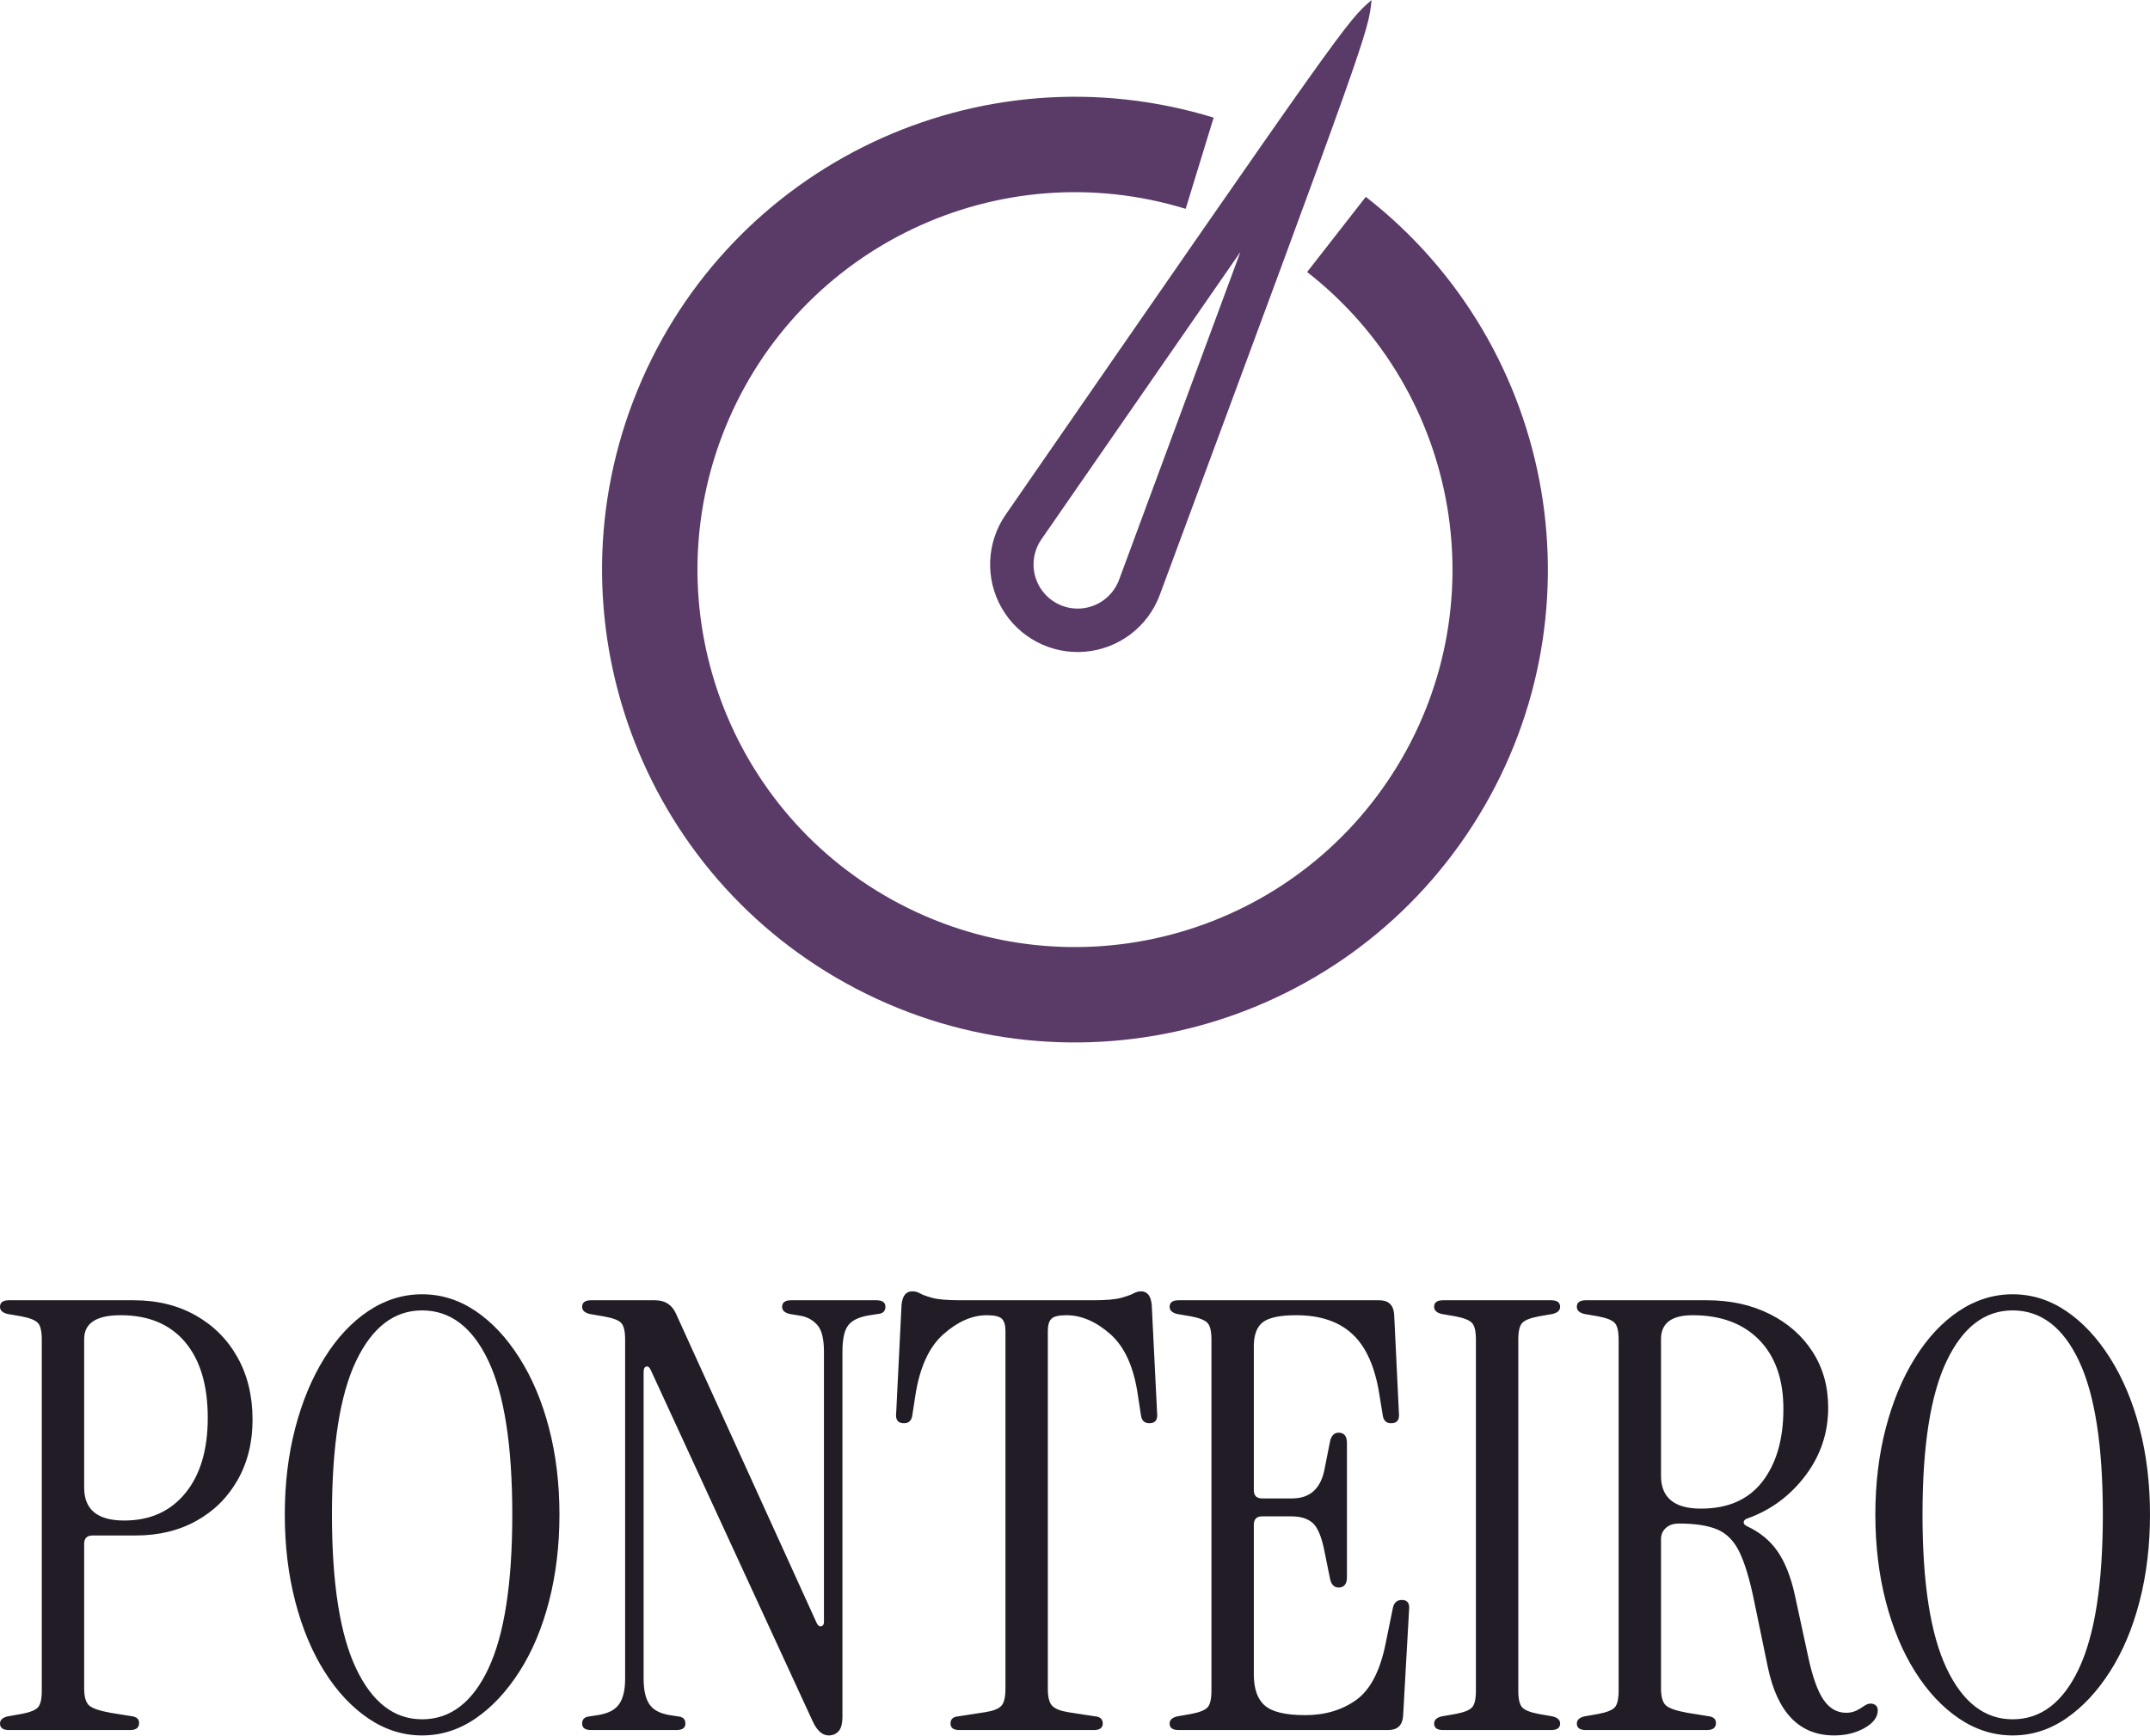
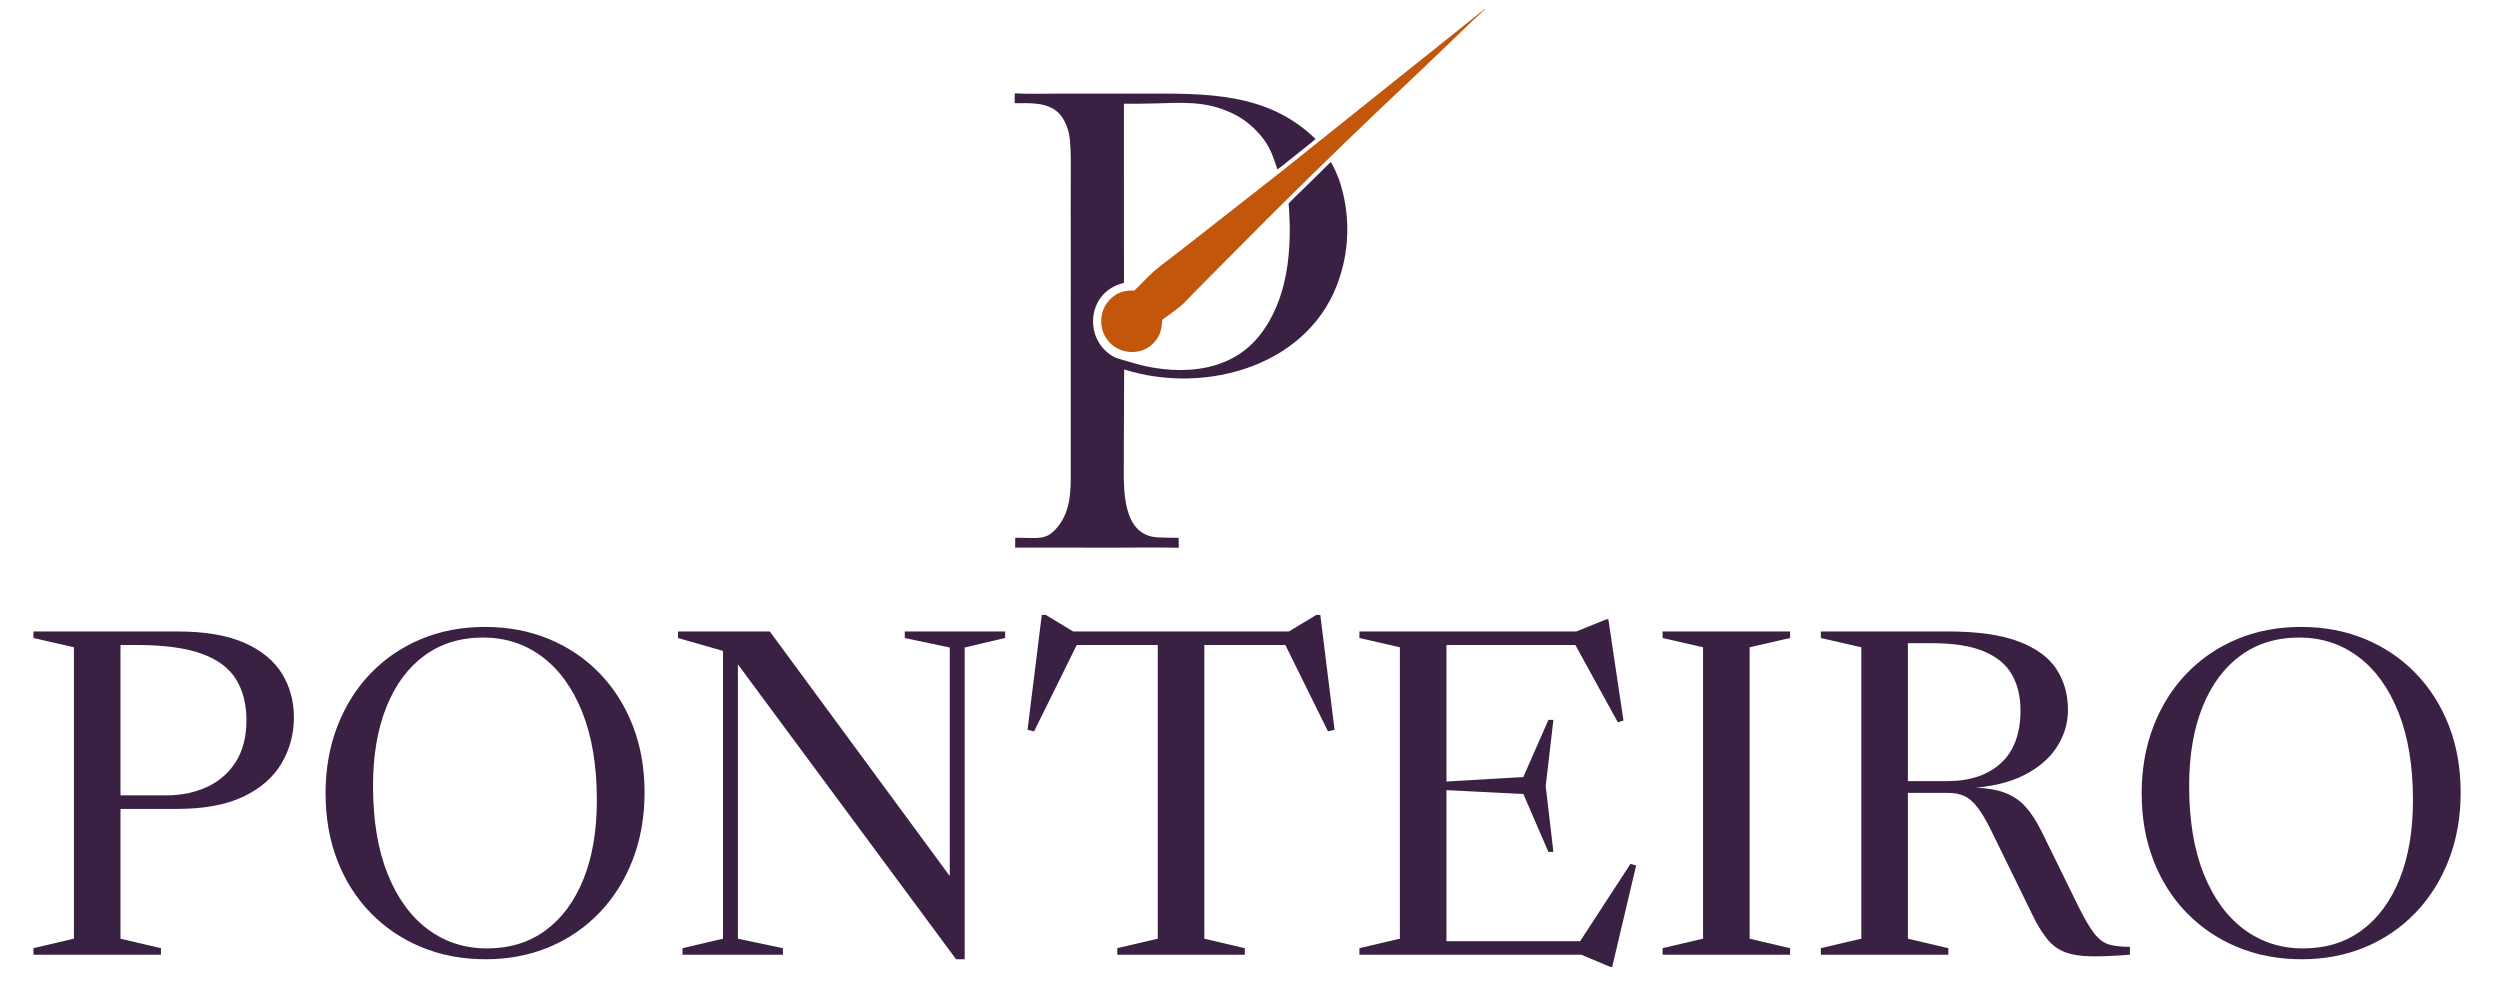
- <svg xmlns="http://www.w3.org/2000/svg" viewBox="0 0 500.14 403.78" fill="none">
-   <path fill="#5a3a66" fill-rule="evenodd" d="M317.717 45.794A110 110 0 1 1 282.322 27.368L275.815 48.586A87.808 87.808 0 1 0 304.069 63.293ZM269.791 138.415C318.272 7.645 318.272 7.645 319.062 0C313.253 5.032 313.253 5.032 233.94 119.752A20.368 20.368 0 1 0 269.791 138.415ZM260.324 134.898L288.546 58.621L242.251 125.49A10.268 10.268 0 1 0 260.324 134.898Z" />
-   <path fill="#211c26" d="M30.28 102.08H2.08Q0 102.08 0 100.56Q0 99.31 1.81 98.89L5 98.33Q7.92 97.78 8.82 96.81Q9.72 95.83 9.72 92.92V11.25Q9.72 8.33 8.82 7.36Q7.92 6.39 5 5.83L1.81 5.28Q0 4.86 0 3.61Q0 2.08 2.08 2.08H31.11Q39.31 2.08 45.56 5.63Q51.81 9.17 55.28 15.42Q58.75 21.67 58.75 29.86Q58.75 37.78 55.28 43.89Q51.81 50 45.69 53.4Q39.58 56.81 31.53 56.81H21.53Q19.58 56.81 19.58 58.75V92.36Q19.58 95.28 20.69 96.32Q21.81 97.36 25.69 98.06L30.83 98.89Q32.36 99.17 32.36 100.42Q32.36 102.08 30.28 102.08ZM19.58 11.11V45.69Q19.58 53.33 28.89 53.33Q37.92 53.33 43.13 46.94Q48.33 40.56 48.33 29.44Q48.33 18.06 43.06 11.81Q37.78 5.56 28.06 5.56Q19.58 5.56 19.58 11.11ZM98.19 103.33Q91.53 103.33 85.69 99.38Q79.86 95.42 75.49 88.47Q71.11 81.53 68.68 72.15Q66.25 62.78 66.25 51.94Q66.25 41.11 68.68 31.81Q71.11 22.5 75.49 15.49Q79.86 8.47 85.69 4.58Q91.53 0.69 98.19 0.69Q104.86 0.69 110.63 4.58Q116.39 8.47 120.83 15.49Q125.28 22.5 127.71 31.81Q130.14 41.11 130.14 51.94Q130.14 62.78 127.71 72.15Q125.28 81.53 120.83 88.47Q116.39 95.42 110.63 99.38Q104.86 103.33 98.19 103.33ZM98.19 99.58Q108.06 99.58 113.61 87.78Q119.17 75.97 119.17 51.94Q119.17 27.92 113.61 16.18Q108.06 4.44 98.19 4.44Q88.47 4.44 82.85 16.18Q77.22 27.92 77.22 51.94Q77.22 75.97 82.85 87.78Q88.47 99.58 98.19 99.58ZM192.78 103.33Q190.56 103.33 189.03 100L151.39 18.33Q150.97 17.36 150.35 17.5Q149.72 17.64 149.72 18.75V90.14Q149.72 94.03 151.04 96.04Q152.36 98.06 155.83 98.61L157.64 98.89Q159.44 99.03 159.44 100.56Q159.44 102.08 157.36 102.08H137.5Q135.42 102.08 135.42 100.56Q135.42 99.03 137.22 98.89L139.03 98.61Q142.64 98.06 144.03 96.04Q145.42 94.03 145.42 90.14V11.25Q145.42 8.33 144.51 7.36Q143.61 6.39 140.42 5.83L137.22 5.28Q135.42 4.86 135.42 3.61Q135.42 2.08 137.5 2.08H152.36Q155.83 2.08 157.22 5.14L190 77.22Q190.42 78.06 191.04 77.92Q191.67 77.78 191.67 76.94V14.03Q191.67 9.58 190.14 7.85Q188.61 6.11 186.25 5.69L183.75 5.28Q181.94 4.86 181.94 3.61Q181.94 2.08 184.03 2.08H203.89Q205.97 2.08 205.97 3.61Q205.97 5.14 204.17 5.28L202.36 5.56Q198.75 6.11 197.36 7.85Q195.97 9.58 195.97 14.03V98.89Q195.97 101.39 195.07 102.36Q194.17 103.33 192.78 103.33ZM254.44 102.08H223.19Q221.11 102.08 221.11 100.56Q221.11 99.03 222.92 98.89L229.17 97.92Q231.94 97.5 232.92 96.46Q233.89 95.42 233.89 92.5V9.17Q233.89 7.22 233.06 6.39Q232.22 5.56 229.58 5.56Q224.44 5.56 219.44 10Q214.44 14.44 212.92 24.31L212.22 28.89Q211.94 30.69 210.28 30.69Q208.19 30.69 208.47 28.33L209.72 3.19Q210 0 212.22 0Q213.19 0 214.03 0.49Q214.86 0.97 216.88 1.53Q218.89 2.08 223.33 2.08H254.31Q258.75 2.08 260.76 1.53Q262.78 0.97 263.68 0.49Q264.58 0 265.42 0Q267.64 0 267.92 3.19L269.17 28.33Q269.44 30.69 267.36 30.69Q265.69 30.69 265.42 28.89L264.72 24.31Q263.33 14.44 258.33 10Q253.33 5.56 248.06 5.56Q245.42 5.56 244.58 6.39Q243.75 7.22 243.75 9.17V92.5Q243.75 95.42 244.79 96.46Q245.83 97.5 248.47 97.92L254.72 98.89Q256.53 99.03 256.53 100.56Q256.53 102.08 254.44 102.08ZM322.92 102.08H274.17Q272.08 102.08 272.08 100.56Q272.08 99.31 273.89 98.89L277.08 98.33Q280 97.78 280.9 96.81Q281.81 95.83 281.81 92.92V11.25Q281.81 8.33 280.9 7.36Q280 6.39 277.08 5.83L273.89 5.28Q272.08 4.86 272.08 3.61Q272.08 2.08 274.17 2.08H320.83Q324.03 2.08 324.31 5.28L325.42 28.33Q325.69 30.69 323.61 30.69Q321.94 30.69 321.67 28.89L320.83 23.75Q319.31 14.31 314.58 9.93Q309.86 5.56 301.53 5.56Q295.97 5.56 293.82 7.15Q291.67 8.75 291.67 12.78V46.25Q291.67 48.19 293.61 48.19H300.56Q306.67 48.19 308.06 41.67L309.44 34.72Q310 32.64 311.81 32.92Q313.33 33.19 313.33 35.28V66.53Q313.33 68.61 311.81 68.89Q310 69.17 309.44 67.08L308.06 60.28Q307.08 55.42 305.35 53.89Q303.61 52.36 300.42 52.36H293.61Q291.67 52.36 291.67 54.31V89.17Q291.67 94.17 294.24 96.39Q296.81 98.61 303.61 98.61Q310.56 98.61 315.49 95.07Q320.42 91.53 322.36 81.81L324.03 73.61Q324.44 71.81 326.11 71.81Q328.06 71.81 327.78 74.17L326.39 98.89Q326.11 102.08 322.92 102.08ZM360.83 102.08H335.69Q333.61 102.08 333.61 100.56Q333.61 99.31 335.42 98.89L338.61 98.33Q341.53 97.78 342.43 96.81Q343.33 95.83 343.33 92.92V11.25Q343.33 8.33 342.43 7.36Q341.53 6.39 338.61 5.83L335.42 5.28Q333.61 4.86 333.61 3.61Q333.61 2.08 335.69 2.08H360.83Q362.92 2.08 362.92 3.61Q362.92 4.86 361.11 5.28L357.92 5.83Q355 6.39 354.1 7.36Q353.19 8.33 353.19 11.25V92.92Q353.19 95.83 354.1 96.81Q355 97.78 357.92 98.33L361.11 98.89Q362.92 99.31 362.92 100.56Q362.92 102.08 360.83 102.08ZM426.67 103.33Q414.58 103.33 411.25 87.5L408.06 72.08Q406.53 64.58 404.65 60.69Q402.78 56.81 399.51 55.42Q396.25 54.03 390.56 54.03Q388.61 54.03 387.5 55.07Q386.39 56.11 386.39 57.64V92.36Q386.39 95.28 387.5 96.32Q388.61 97.36 392.5 98.06L397.64 98.89Q399.17 99.17 399.17 100.42Q399.17 102.08 397.08 102.08H368.89Q366.81 102.08 366.81 100.56Q366.81 99.31 368.61 98.89L371.81 98.33Q374.72 97.78 375.63 96.81Q376.53 95.83 376.53 92.92V11.25Q376.53 8.33 375.63 7.36Q374.72 6.39 371.81 5.83L368.61 5.28Q366.81 4.86 366.81 3.61Q366.81 2.08 368.89 2.08H397.08Q405.28 2.08 411.67 5.28Q418.06 8.47 421.67 14.1Q425.28 19.72 425.28 27.08Q425.28 35.83 420 42.85Q414.72 49.86 406.67 52.78Q405.69 53.06 405.63 53.68Q405.56 54.31 406.53 54.72Q410.97 56.81 413.54 60.56Q416.11 64.31 417.5 70.56L420.56 84.72Q422.08 91.94 424.17 95Q426.25 98.06 429.44 98.06Q430.56 98.06 431.46 97.71Q432.36 97.36 433.75 96.39Q434.86 95.69 435.83 96.04Q436.81 96.39 436.81 97.5Q436.81 99.86 433.75 101.6Q430.69 103.33 426.67 103.33ZM395.69 50.56Q405.14 50.56 410 44.24Q414.86 37.92 414.86 27.36Q414.86 17.08 409.24 11.32Q403.61 5.56 393.75 5.56Q386.39 5.56 386.39 11.11V42.92Q386.39 50.56 395.69 50.56ZM468.19 103.33Q461.53 103.33 455.69 99.38Q449.86 95.42 445.49 88.47Q441.11 81.53 438.68 72.15Q436.25 62.78 436.25 51.94Q436.25 41.11 438.68 31.81Q441.11 22.5 445.49 15.49Q449.86 8.47 455.69 4.58Q461.53 0.69 468.19 0.69Q474.86 0.69 480.63 4.58Q486.39 8.47 490.83 15.49Q495.28 22.5 497.71 31.81Q500.14 41.11 500.14 51.94Q500.14 62.78 497.71 72.15Q495.28 81.53 490.83 88.47Q486.39 95.42 480.63 99.38Q474.86 103.33 468.19 103.33ZM468.19 99.58Q478.06 99.58 483.61 87.78Q489.17 75.97 489.17 51.94Q489.17 27.92 483.61 16.18Q478.06 4.44 468.19 4.44Q458.47 4.44 452.85 16.18Q447.22 27.92 447.22 51.94Q447.22 75.97 452.85 87.78Q458.47 99.58 468.19 99.58Z" transform="translate(0 300.45)" />
+ <svg xmlns="http://www.w3.org/2000/svg" viewBox="-80 -2423 11058 4363">
+   <g transform="translate(3451.0 -2792.3) scale(1.7106)">
+     <path fill="#3A2144" d="M 559.748 457.308 C 595.83 459.173 641.247 457.946 677.848 457.936 L 889.803 457.9 C 1051.85 457.855 1211.99 453.121 1337.48 575.206 C 1313.49 595.942 1287.69 615.104 1263.19 635.26 C 1255.37 641.696 1247.34 648.462 1238.86 653.945 C 1223.62 607.554 1215.69 584.76 1178.88 548.289 C 1161.24 531.159 1140.77 517.21 1118.38 507.061 C 1052.51 476.752 992.86 481.197 923.288 483.349 C 896.192 484.031 869.087 484.306 841.983 484.173 L 842.167 947.146 C 836.543 948.868 830.276 950.569 824.863 952.773 C 781.817 970.3 759.228 1010.68 762.534 1056 C 764.589 1083.13 777.296 1108.34 797.879 1126.14 C 818.301 1143.64 829.613 1143.25 852.839 1150.67 C 966.571 1186.99 1109.06 1186.79 1190.8 1085.69 C 1267.6 990.701 1277.14 858.739 1267.87 742.071 C 1277.71 731.262 1294.47 715.744 1305.26 705.1 C 1329.02 681.505 1352.91 658.035 1376.92 634.692 C 1385.36 648.448 1392.71 665.679 1398.44 680.756 C 1426.06 762.166 1426.69 850.316 1400.22 932.109 C 1327.83 1161.34 1054.19 1238.44 842.614 1171.2 L 841.772 1375.6 C 841.746 1388.59 841.842 1401.5 841.762 1414.61 C 841.357 1481.16 837.207 1600.4 928.994 1605.32 C 946.952 1606.29 965.154 1606.43 983.319 1606.62 C 983.648 1615.07 983.721 1623.82 983.908 1632.29 C 931.987 1631.02 877.32 1631.9 825.246 1631.98 L 560.71 1631.86 L 560.973 1606.22 C 575.819 1606.64 590.668 1606.94 605.519 1607.1 C 629.2 1607.36 645.839 1604.91 663.054 1586.97 C 699.305 1549.2 704.225 1502.69 704.477 1453.81 L 704.536 834.367 C 704.259 781.58 704.272 728.791 704.575 676.004 C 704.624 644.161 705.32 608.324 702.302 576.899 C 700.139 554.366 690.003 524.417 673.429 508.191 C 643.868 479.25 597.705 482.613 559.453 482.823 L 559.748 457.308 z" />
+     <path fill="#C2570B" d="M 1758.39 252.18 L 1760.16 254.265 C 1742.56 269.907 1723.58 289.013 1706.41 305.467 L 1598.67 408.47 C 1472.38 527.052 1347.79 647.45 1224.97 769.626 L 1095.54 899.64 C 1072.21 923.502 1048.72 947.209 1025.07 970.762 C 1015.49 980.437 998.862 998.826 989.129 1006.98 C 976.211 1017.79 955.456 1032.41 941.426 1042.49 C 939.306 1067.19 936.669 1084.64 918.085 1103.5 C 903.872 1118.05 884.37 1126.23 864.028 1126.16 C 842.016 1126.15 821.331 1118.33 805.817 1102.54 C 790.972 1087.29 782.858 1066.73 783.288 1045.45 C 783.585 1023.51 791.927 1003.15 807.9 988.129 C 826.586 970.555 844.359 966.63 869.005 967.074 C 886.276 951.046 902.886 932.108 920.443 916.649 C 931.978 906.493 947.401 895.195 959.798 885.592 L 1027.55 832.985 L 1250.18 658.553 L 1758.39 252.18 z M 1758.39 252.18 C 1763.45 248.024 1769.08 243.977 1773.95 239.708 L 1774.55 239.764 L 1774.99 239.12 L 1774.92 239.071 L 1775.25 238.995 C 1775.3 239.09 1775.34 239.185 1775.39 239.281 C 1775.05 239.535 1774.71 239.79 1774.37 240.045 L 1774.63 240.514 C 1771.82 244.055 1763.93 250.879 1760.16 254.265 L 1758.39 252.18 z" />
+   </g>
+   <g transform="translate(0.0 1800.0)">
+     <path fill="#3A2144" d="M1010 -1037Q1010 -1144 964.0 -1218.5Q918 -1293 812.0 -1331.5Q706 -1370 525 -1370H321V-1430H703Q888 -1430 1001.5 -1379.5Q1115 -1329 1167.5 -1243.0Q1220 -1157 1220 -1050Q1220 -940 1166.0 -847.5Q1112 -755 998.0 -700.0Q884 -645 703 -645H321V-705H655Q756 -705 836.5 -742.5Q917 -780 963.5 -854.0Q1010 -928 1010 -1037ZM453 -1430V-71L632 -29V0H68V-29L247 -71V-1360L68 -1401V-1430Z M2065 -1450Q2219 -1450 2348.0 -1396.5Q2477 -1343 2572.0 -1245.0Q2667 -1147 2719.0 -1013.0Q2771 -879 2771 -718Q2771 -556 2719.0 -421.0Q2667 -286 2572.5 -187.0Q2478 -88 2349.5 -34.0Q2221 20 2068 20Q1914 20 1784.5 -33.5Q1655 -87 1559.5 -185.0Q1464 -283 1412.0 -417.5Q1360 -552 1360 -714Q1360 -875 1412.0 -1010.0Q1464 -1145 1558.5 -1243.5Q1653 -1342 1782.0 -1396.0Q1911 -1450 2065 -1450ZM2074 -28Q2225 -28 2333.5 -108.0Q2442 -188 2501.0 -335.0Q2560 -482 2560 -683Q2560 -912 2495.5 -1073.0Q2431 -1234 2317.5 -1318.5Q2204 -1403 2057 -1403Q1906 -1403 1797.0 -1323.0Q1688 -1243 1629.0 -1095.5Q1570 -948 1570 -747Q1570 -518 1634.5 -357.5Q1699 -197 1812.5 -112.5Q1926 -28 2074 -28Z M3118 -71V-1344L2919 -1401V-1430H3325L4174 -276L4121 -70V-1359L3922 -1401V-1430H4366V-1401L4187 -1359V20H4149L3156 -1322L3184 -1360V-71L3383 -29V0H2939V-29Z M5041 -1400H5247V-71L5426 -29V0H4862V-29L5041 -71ZM5709 -1370H4579L4692 -1389L4494 -988L4465 -995L4528 -1503H4546L4693 -1414L4603 -1430H5685L5595 -1414L5742 -1503H5760L5823 -995L5794 -988L5596 -1389Z M6791 -1039 6757 -746 6791 -455H6769L6658 -711L6179 -735V-758L6658 -786L6769 -1039ZM7101 -1036 7076 -1028 6875 -1394 7028 -1370H6173V-1430H6893L7026 -1484H7034ZM6893 -35 7132 -402 7157 -395 7051 54H7043L6915 0H6173V-60H7047ZM5933 0V-29L6112 -71V-1360L5933 -1401V-1430H6318V0Z M7838 -29V0H7274V-29L7453 -71V-1360L7274 -1401V-1430H7838V-1401L7659 -1360V-71Z M8532 -768Q8684 -768 8770.5 -847.5Q8857 -927 8857 -1081Q8857 -1173 8819.0 -1239.5Q8781 -1306 8695.0 -1342.0Q8609 -1378 8465 -1378H8201V-1430H8534Q8734 -1430 8850.5 -1385.0Q8967 -1340 9017.0 -1262.0Q9067 -1184 9067 -1083Q9067 -995 9018.0 -919.0Q8969 -843 8872.0 -794.0Q8775 -745 8631 -737V-740Q8723 -739 8781.0 -719.0Q8839 -699 8878.5 -655.5Q8918 -612 8954 -538L9111 -218Q9153 -133 9183.5 -94.0Q9214 -55 9249.5 -45.0Q9285 -35 9341 -35V0Q9237 8 9168.5 7.0Q9100 6 9055.0 -11.0Q9010 -28 8978.0 -66.0Q8946 -104 8914 -168L8736 -532Q8700 -607 8671.0 -646.5Q8642 -686 8611.0 -701.0Q8580 -716 8535 -716H8201V-768ZM8359 -1430V-71L8538 -29V0H7974V-29L8153 -71V-1360L7974 -1401V-1430Z M10098 -1450Q10252 -1450 10381.0 -1396.5Q10510 -1343 10605.0 -1245.0Q10700 -1147 10752.0 -1013.0Q10804 -879 10804 -718Q10804 -556 10752.0 -421.0Q10700 -286 10605.5 -187.0Q10511 -88 10382.5 -34.0Q10254 20 10101 20Q9947 20 9817.5 -33.5Q9688 -87 9592.5 -185.0Q9497 -283 9445.0 -417.5Q9393 -552 9393 -714Q9393 -875 9445.0 -1010.0Q9497 -1145 9591.5 -1243.5Q9686 -1342 9815.0 -1396.0Q9944 -1450 10098 -1450ZM10107 -28Q10258 -28 10366.5 -108.0Q10475 -188 10534.0 -335.0Q10593 -482 10593 -683Q10593 -912 10528.5 -1073.0Q10464 -1234 10350.5 -1318.5Q10237 -1403 10090 -1403Q9939 -1403 9830.0 -1323.0Q9721 -1243 9662.0 -1095.5Q9603 -948 9603 -747Q9603 -518 9667.5 -357.5Q9732 -197 9845.5 -112.5Q9959 -28 10107 -28Z" />
+   </g>
</svg>
